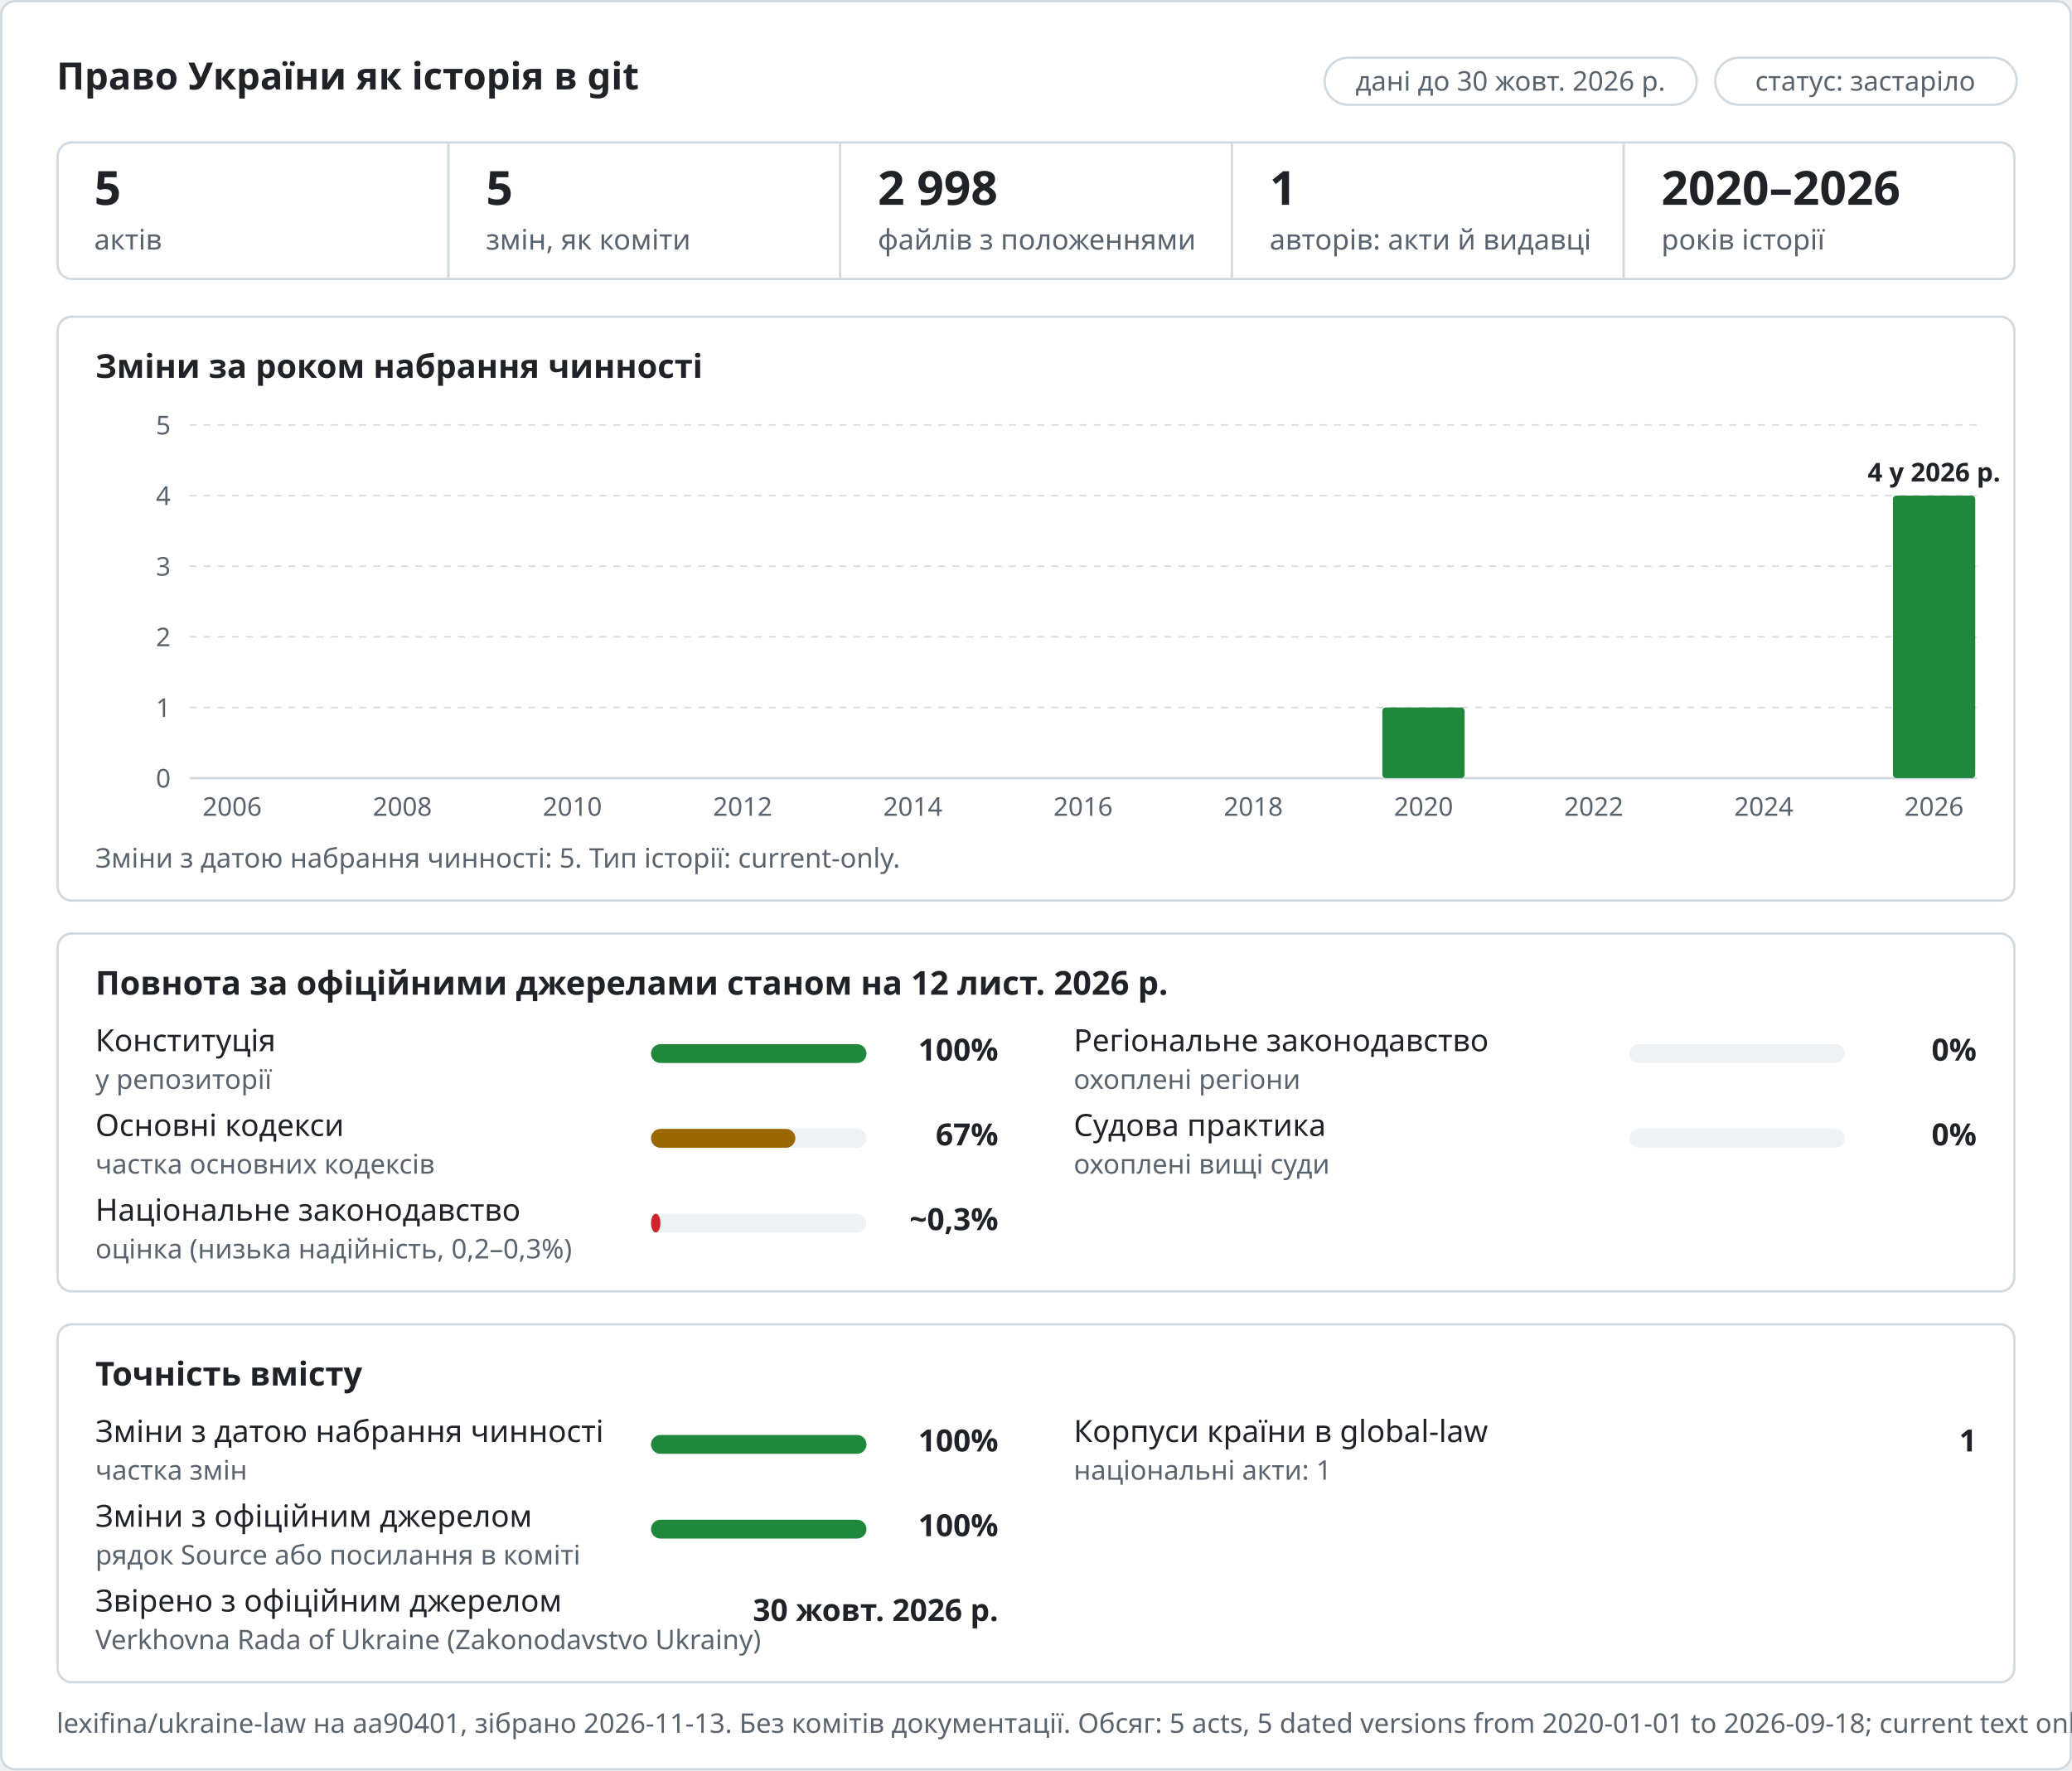
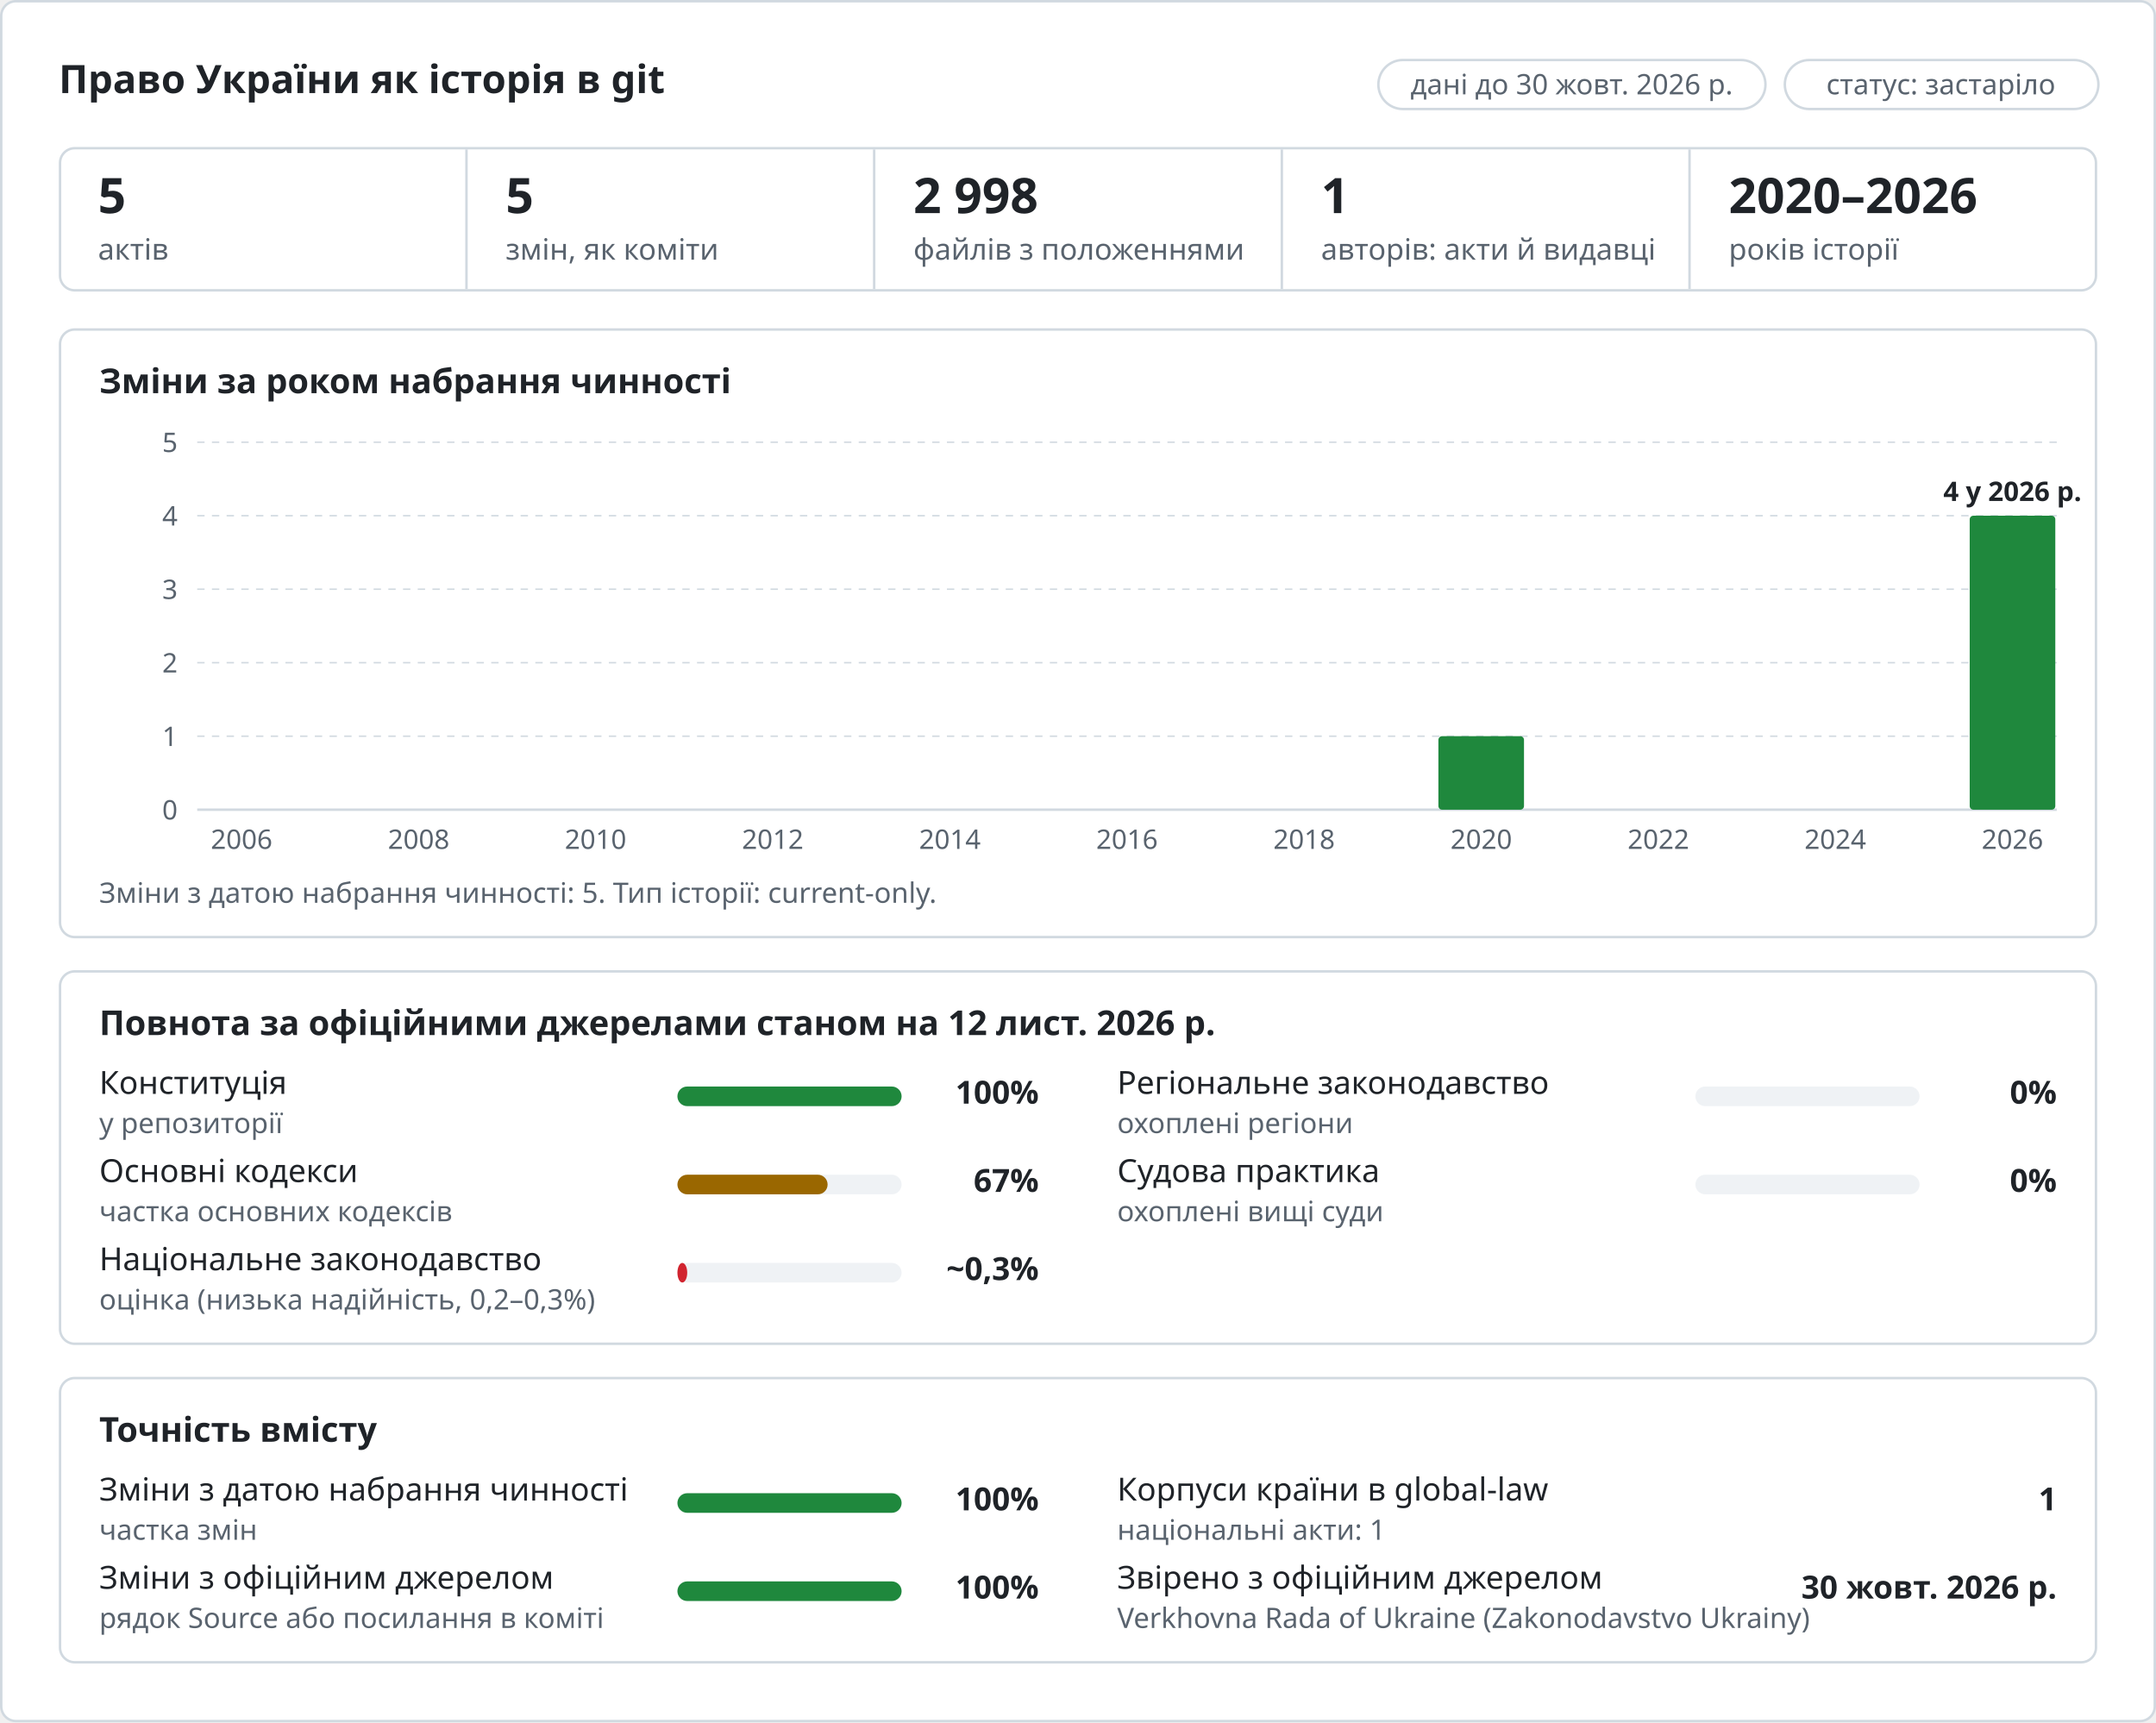
- <svg xmlns="http://www.w3.org/2000/svg" width="880" height="752" viewBox="0 0 880 752" font-family="-apple-system,BlinkMacSystemFont,Segoe UI,Noto Sans,Helvetica,Arial,sans-serif">
-   <rect x="0.5" y="0.5" width="879" height="751" rx="6" fill="#ffffff" stroke="#d1d9e0" />
+ <svg xmlns="http://www.w3.org/2000/svg" width="880" height="703" viewBox="0 0 880 703" font-family="-apple-system,BlinkMacSystemFont,Segoe UI,Noto Sans,Helvetica,Arial,sans-serif">
+   <rect x="0.5" y="0.5" width="879" height="702" rx="6" fill="#ffffff" stroke="#d1d9e0" />
  <text x="24" y="38" font-size="16" font-weight="600" fill="#1f2328">Право України як історія в git</text>
  <rect x="562.6" y="24.5" width="158" height="20" rx="10" fill="none" stroke="#d1d9e0" />
  <text x="641.5" y="38.5" font-size="11.5" font-weight="500" text-anchor="middle" fill="#59636e">дані до 30 жовт. 2026 р.</text>
  <rect x="728.5" y="24.5" width="128" height="20" rx="10" fill="none" stroke="#d1d9e0" />
  <text x="792.2" y="38.5" font-size="11.5" font-weight="500" text-anchor="middle" fill="#59636e">статус: застаріло</text>
  <rect x="24.5" y="60.5" width="831" height="58" rx="6" fill="#ffffff" stroke="#d1d9e0" />
  <text x="40.0" y="87" font-size="20" font-weight="600" fill="#1f2328">5</text>
  <text x="40.0" y="106" font-size="12" fill="#59636e">актів</text>
  <line x1="190.4" y1="61" x2="190.4" y2="118" stroke="#d1d9e0" />
  <text x="206.4" y="87" font-size="20" font-weight="600" fill="#1f2328">5</text>
  <text x="206.4" y="106" font-size="12" fill="#59636e">змін, як коміти</text>
  <line x1="356.8" y1="61" x2="356.8" y2="118" stroke="#d1d9e0" />
  <text x="372.8" y="87" font-size="20" font-weight="600" fill="#1f2328">2 998</text>
  <text x="372.8" y="106" font-size="12" fill="#59636e">файлів з положеннями</text>
  <line x1="523.2" y1="61" x2="523.2" y2="118" stroke="#d1d9e0" />
  <text x="539.2" y="87" font-size="20" font-weight="600" fill="#1f2328">1</text>
  <text x="539.2" y="106" font-size="12" fill="#59636e" textLength="142" lengthAdjust="spacingAndGlyphs">авторів: акти й видавці</text>
  <line x1="689.6" y1="61" x2="689.6" y2="118" stroke="#d1d9e0" />
  <text x="705.6" y="87" font-size="20" font-weight="600" fill="#1f2328">2020–2026</text>
  <text x="705.6" y="106" font-size="12" fill="#59636e">років історії</text>
  <rect x="24.5" y="134.5" width="831" height="248" rx="6" fill="#ffffff" stroke="#d1d9e0" />
  <text x="40.5" y="160.5" font-size="14" font-weight="600" fill="#1f2328">Зміни за роком набрання чинності</text>
  <line x1="80.5" y1="330.5" x2="839.5" y2="330.5" stroke="#d1d9e0" stroke-width="1" />
  <text x="72.5" y="334.5" font-size="11" text-anchor="end" fill="#59636e">0</text>
  <line x1="80.5" y1="300.5" x2="839.5" y2="300.5" stroke="#d1d9e0" stroke-width="0.6" stroke-dasharray="3 3" />
  <text x="72.5" y="304.5" font-size="11" text-anchor="end" fill="#59636e">1</text>
  <line x1="80.5" y1="270.5" x2="839.5" y2="270.5" stroke="#d1d9e0" stroke-width="0.6" stroke-dasharray="3 3" />
  <text x="72.5" y="274.5" font-size="11" text-anchor="end" fill="#59636e">2</text>
  <line x1="80.5" y1="240.5" x2="839.5" y2="240.5" stroke="#d1d9e0" stroke-width="0.6" stroke-dasharray="3 3" />
  <text x="72.5" y="244.5" font-size="11" text-anchor="end" fill="#59636e">3</text>
  <line x1="80.5" y1="210.5" x2="839.5" y2="210.5" stroke="#d1d9e0" stroke-width="0.6" stroke-dasharray="3 3" />
  <text x="72.5" y="214.5" font-size="11" text-anchor="end" fill="#59636e">4</text>
  <line x1="80.5" y1="180.5" x2="839.5" y2="180.5" stroke="#d1d9e0" stroke-width="0.6" stroke-dasharray="3 3" />
  <text x="72.5" y="184.5" font-size="11" text-anchor="end" fill="#59636e">5</text>
  <text x="98.6" y="346.5" font-size="11" text-anchor="middle" fill="#59636e">2006</text>
  <text x="170.9" y="346.5" font-size="11" text-anchor="middle" fill="#59636e">2008</text>
  <text x="243.1" y="346.5" font-size="11" text-anchor="middle" fill="#59636e">2010</text>
  <text x="315.4" y="346.5" font-size="11" text-anchor="middle" fill="#59636e">2012</text>
  <text x="387.7" y="346.5" font-size="11" text-anchor="middle" fill="#59636e">2014</text>
  <text x="460.0" y="346.5" font-size="11" text-anchor="middle" fill="#59636e">2016</text>
  <text x="532.3" y="346.5" font-size="11" text-anchor="middle" fill="#59636e">2018</text>
  <rect x="587.10" y="300.5" width="34.94" height="30.0" rx="1.5" fill="#1f883d" />
  <text x="604.6" y="346.5" font-size="11" text-anchor="middle" fill="#59636e">2020</text>
  <text x="676.9" y="346.5" font-size="11" text-anchor="middle" fill="#59636e">2022</text>
  <text x="749.1" y="346.5" font-size="11" text-anchor="middle" fill="#59636e">2024</text>
  <rect x="803.96" y="210.5" width="34.94" height="120.0" rx="1.5" fill="#1f883d" />
  <text x="821.4" y="346.5" font-size="11" text-anchor="middle" fill="#59636e">2026</text>
  <text x="821.4" y="204.5" font-size="11" font-weight="600" text-anchor="middle" fill="#1f2328">4 у 2026 р.</text>
  <text x="40.5" y="368.5" font-size="11.5" fill="#59636e">Зміни з датою набрання чинності: 5. Тип історії: current-only.</text>
  <rect x="24.5" y="396.5" width="831" height="152" rx="6" fill="#ffffff" stroke="#d1d9e0" />
  <text x="40.5" y="422.5" font-size="14" font-weight="600" fill="#1f2328">Повнота за офіційними джерелами станом на 12 лист. 2026 р.</text>
  <text x="40.5" y="446.5" font-size="13" fill="#1f2328">Конституція</text>
  <text x="40.5" y="462.5" font-size="11.5" fill="#59636e">у репозиторії</text>
  <g>
    <rect x="276.5" y="443.5" width="91.5" height="8" rx="4" fill="#eff2f5" />
    <rect x="276.5" y="443.5" width="91.5" height="8" rx="4" fill="#1f883d" />
  </g>
  <text x="424.0" y="450.5" font-size="13" font-weight="600" text-anchor="end" fill="#1f2328">100%</text>
  <text x="40.5" y="482.5" font-size="13" fill="#1f2328">Основні кодекси</text>
  <text x="40.5" y="498.5" font-size="11.5" fill="#59636e">частка основних кодексів</text>
  <g>
    <rect x="276.5" y="479.5" width="91.5" height="8" rx="4" fill="#eff2f5" />
    <rect x="276.5" y="479.5" width="61.3" height="8" rx="4" fill="#9a6700" />
  </g>
  <text x="424.0" y="486.5" font-size="13" font-weight="600" text-anchor="end" fill="#1f2328">67%</text>
  <text x="40.5" y="518.5" font-size="13" fill="#1f2328">Національне законодавство</text>
  <text x="40.5" y="534.5" font-size="11.5" fill="#59636e">оцінка (низька надійність, 0,2–0,3%)</text>
  <g>
    <rect x="276.5" y="515.5" width="91.5" height="8" rx="4" fill="#eff2f5" />
    <rect x="276.5" y="515.5" width="4.0" height="8" rx="4" fill="#d1242f" />
  </g>
  <text x="424.0" y="522.5" font-size="13" font-weight="600" text-anchor="end" fill="#1f2328">~0,3%</text>
  <text x="456.0" y="446.5" font-size="13" fill="#1f2328">Регіональне законодавство</text>
  <text x="456.0" y="462.5" font-size="11.5" fill="#59636e">охоплені регіони</text>
  <g>
    <rect x="692.0" y="443.5" width="91.5" height="8" rx="4" fill="#eff2f5" />
  </g>
  <text x="839.5" y="450.5" font-size="13" font-weight="600" text-anchor="end" fill="#1f2328">0%</text>
  <text x="456.0" y="482.5" font-size="13" fill="#1f2328">Судова практика</text>
  <text x="456.0" y="498.5" font-size="11.5" fill="#59636e">охоплені вищі суди</text>
  <g>
    <rect x="692.0" y="479.5" width="91.5" height="8" rx="4" fill="#eff2f5" />
  </g>
  <text x="839.5" y="486.5" font-size="13" font-weight="600" text-anchor="end" fill="#1f2328">0%</text>
-   <rect x="24.5" y="562.5" width="831" height="152" rx="6" fill="#ffffff" stroke="#d1d9e0" />
+   <rect x="24.5" y="562.5" width="831" height="116" rx="6" fill="#ffffff" stroke="#d1d9e0" />
  <text x="40.5" y="588.5" font-size="14" font-weight="600" fill="#1f2328">Точність вмісту</text>
  <text x="40.5" y="612.5" font-size="13" fill="#1f2328">Зміни з датою набрання чинності</text>
  <text x="40.5" y="628.5" font-size="11.5" fill="#59636e">частка змін</text>
  <g>
    <rect x="276.5" y="609.5" width="91.5" height="8" rx="4" fill="#eff2f5" />
    <rect x="276.5" y="609.5" width="91.5" height="8" rx="4" fill="#1f883d" />
  </g>
  <text x="424.0" y="616.5" font-size="13" font-weight="600" text-anchor="end" fill="#1f2328">100%</text>
  <text x="40.5" y="648.5" font-size="13" fill="#1f2328">Зміни з офіційним джерелом</text>
  <text x="40.5" y="664.5" font-size="11.5" fill="#59636e">рядок Source або посилання в коміті</text>
  <g>
    <rect x="276.5" y="645.5" width="91.5" height="8" rx="4" fill="#eff2f5" />
    <rect x="276.5" y="645.5" width="91.5" height="8" rx="4" fill="#1f883d" />
  </g>
  <text x="424.0" y="652.5" font-size="13" font-weight="600" text-anchor="end" fill="#1f2328">100%</text>
-   <text x="40.5" y="684.5" font-size="13" fill="#1f2328">Звірено з офіційним джерелом</text>
-   <text x="40.5" y="700.5" font-size="11.5" fill="#59636e">Verkhovna Rada of Ukraine (Zakonodavstvo Ukrainy)</text>
-   <text x="424.0" y="688.5" font-size="13" font-weight="600" text-anchor="end" fill="#1f2328">30 жовт. 2026 р.</text>
  <text x="456.0" y="612.5" font-size="13" fill="#1f2328">Корпуси країни в global-law</text>
  <text x="456.0" y="628.5" font-size="11.5" fill="#59636e">національні акти: 1</text>
  <text x="839.5" y="616.5" font-size="13" font-weight="600" text-anchor="end" fill="#1f2328">1</text>
-   <text x="24" y="736" font-size="11.5" fill="#59636e" textLength="832" lengthAdjust="spacingAndGlyphs">lexifina/ukraine-law на aa90401, зібрано 2026-11-13. Без комітів документації. Обсяг: 5 acts, 5 dated versions from 2020-01-01 to 2026-09-18; current text only…</text>
+   <text x="456.0" y="648.5" font-size="13" fill="#1f2328">Звірено з офіційним джерелом</text>
+   <text x="456.0" y="664.5" font-size="11.5" fill="#59636e">Verkhovna Rada of Ukraine (Zakonodavstvo Ukrainy)</text>
+   <text x="839.5" y="652.5" font-size="13" font-weight="600" text-anchor="end" fill="#1f2328">30 жовт. 2026 р.</text>
</svg>
